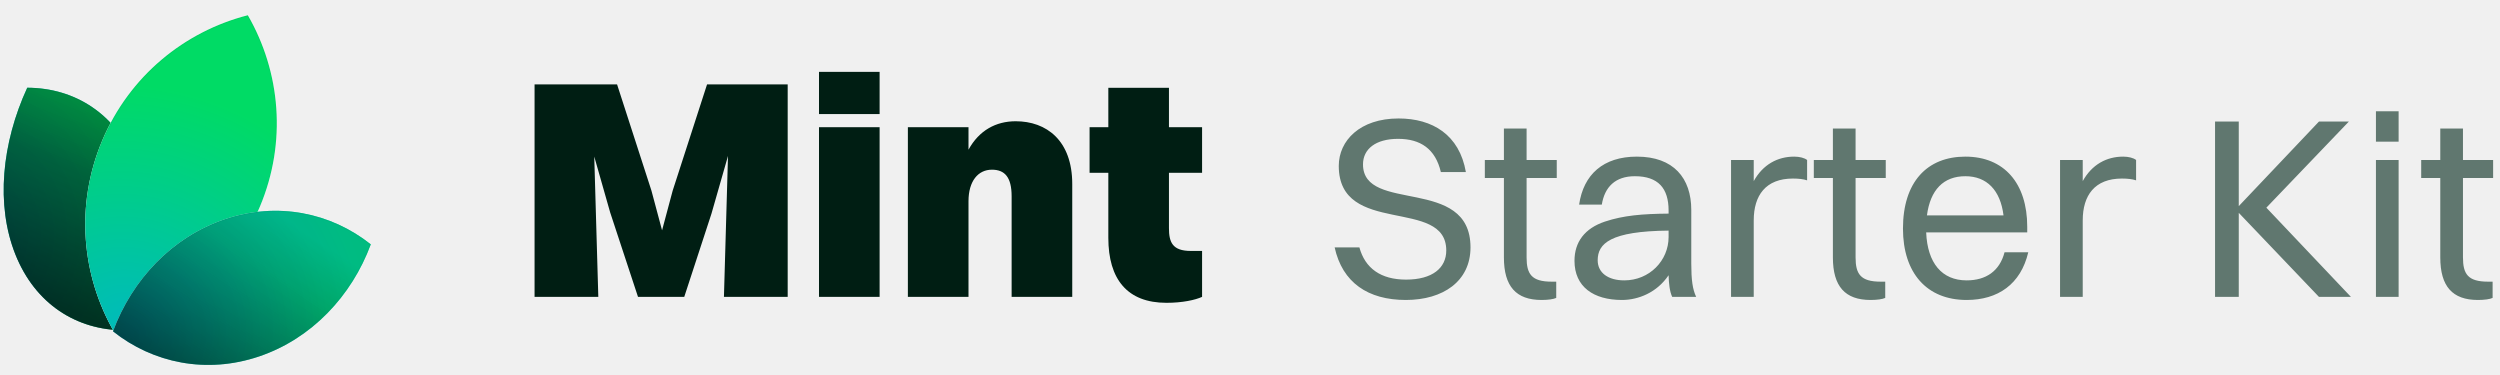
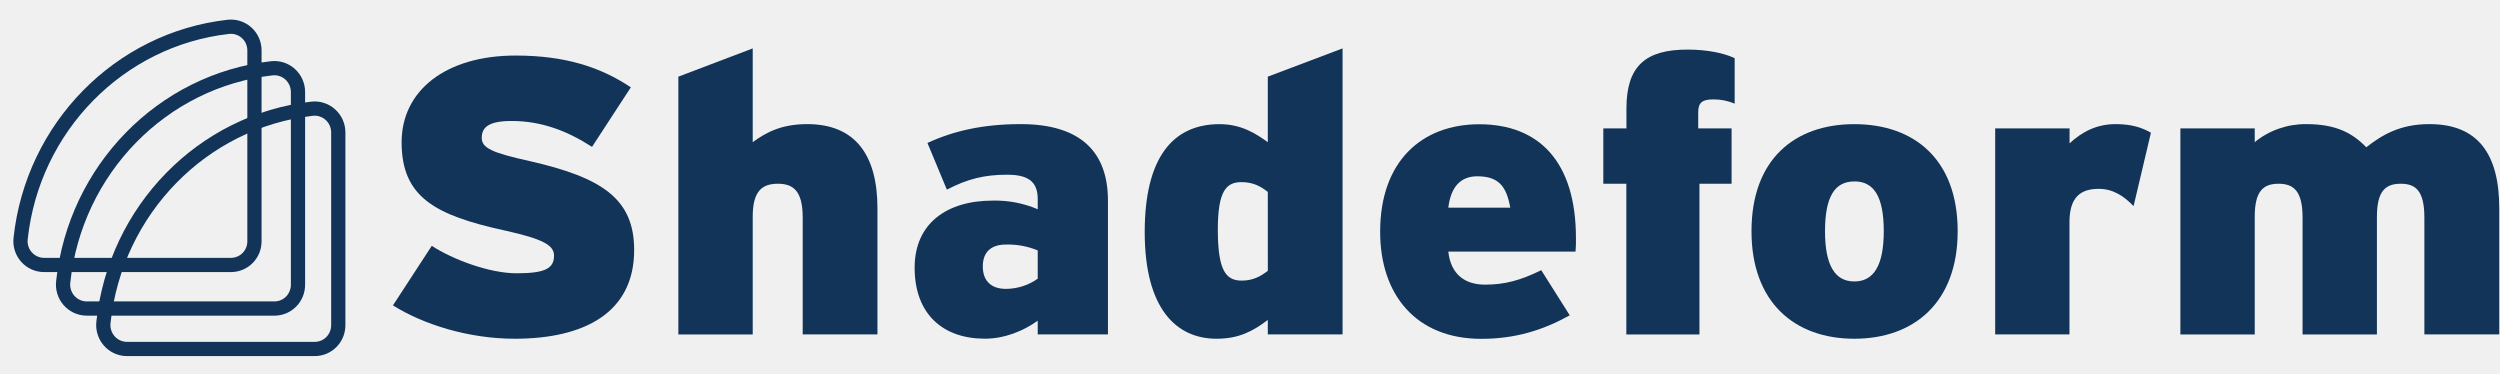
- <svg xmlns="http://www.w3.org/2000/svg" width="160" height="24" viewBox="0 0 160 24" fill="none">
-   <path d="M7.953 21.139C4.896 21.13 2.255 19.458 0.987 16.29C-0.28 13.121 0.109 9.163 1.744 5.615C4.801 5.624 7.442 7.296 8.71 10.465C9.977 13.633 9.588 17.591 7.953 21.139Z" fill="white" />
-   <path d="M7.953 21.139C4.896 21.13 2.255 19.458 0.987 16.29C-0.28 13.121 0.109 9.163 1.744 5.615C4.801 5.624 7.442 7.296 8.71 10.465C9.977 13.633 9.588 17.591 7.953 21.139Z" fill="url(#paint0_radial_115_86)" />
-   <path d="M7.953 21.139C4.896 21.13 2.255 19.458 0.987 16.29C-0.28 13.121 0.109 9.163 1.744 5.615C4.801 5.624 7.442 7.296 8.71 10.465C9.977 13.633 9.588 17.591 7.953 21.139Z" fill="black" fill-opacity="0.5" style="mix-blend-mode:hard-light" />
-   <path d="M7.953 21.139C4.896 21.13 2.255 19.458 0.987 16.29C-0.28 13.121 0.109 9.163 1.744 5.615C4.801 5.624 7.442 7.296 8.71 10.465C9.977 13.633 9.588 17.591 7.953 21.139Z" fill="url(#paint1_linear_115_86)" fill-opacity="0.5" style="mix-blend-mode:hard-light" />
-   <path d="M7.935 21.111C4.897 21.096 2.274 19.431 1.013 16.279C-0.248 13.124 0.136 9.182 1.762 5.643C4.8 5.659 7.423 7.324 8.684 10.476C9.945 13.63 9.561 17.572 7.935 21.111Z" stroke="url(#paint2_linear_115_86)" stroke-opacity="0.05" stroke-width="0.056" />
-   <path d="M7.31 21.257C11.354 20.221 14.884 17.375 16.628 13.236C18.373 9.097 17.945 4.587 15.86 0.976C11.816 2.012 8.287 4.858 6.542 8.998C4.797 13.137 5.225 17.646 7.31 21.257Z" fill="white" />
-   <path d="M7.31 21.257C11.354 20.221 14.884 17.375 16.628 13.236C18.373 9.097 17.945 4.587 15.86 0.976C11.816 2.012 8.287 4.858 6.542 8.998C4.797 13.137 5.225 17.646 7.31 21.257Z" fill="url(#paint3_radial_115_86)" />
-   <path d="M16.602 13.225C14.864 17.349 11.351 20.187 7.324 21.225C5.253 17.624 4.829 13.132 6.568 9.009C8.306 4.885 11.819 2.047 15.846 1.009C17.918 4.61 18.341 9.101 16.602 13.225Z" stroke="url(#paint4_linear_115_86)" stroke-opacity="0.05" stroke-width="0.056" />
-   <path d="M7.234 21.207C9.789 23.237 13.21 23.951 16.577 22.814C19.944 21.677 22.506 18.945 23.73 15.638C21.175 13.608 17.754 12.894 14.387 14.031C11.02 15.168 8.458 17.901 7.234 21.207Z" fill="white" />
-   <path d="M7.234 21.207C9.789 23.237 13.21 23.951 16.577 22.814C19.944 21.677 22.506 18.945 23.73 15.638C21.175 13.608 17.754 12.894 14.387 14.031C11.02 15.168 8.458 17.901 7.234 21.207Z" fill="url(#paint5_radial_115_86)" />
-   <path d="M7.234 21.207C9.789 23.237 13.21 23.951 16.577 22.814C19.944 21.677 22.506 18.945 23.73 15.638C21.175 13.608 17.754 12.894 14.387 14.031C11.02 15.168 8.458 17.901 7.234 21.207Z" fill="black" fill-opacity="0.2" style="mix-blend-mode:hard-light" />
-   <path d="M7.234 21.207C9.789 23.237 13.21 23.951 16.577 22.814C19.944 21.677 22.506 18.945 23.73 15.638C21.175 13.608 17.754 12.894 14.387 14.031C11.02 15.168 8.458 17.901 7.234 21.207Z" fill="url(#paint6_linear_115_86)" fill-opacity="0.5" style="mix-blend-mode:hard-light" />
-   <path d="M16.568 22.787C13.218 23.918 9.814 23.212 7.267 21.198C8.492 17.907 11.044 15.189 14.396 14.058C17.747 12.927 21.15 13.633 23.697 15.648C22.472 18.938 19.92 21.656 16.568 22.787Z" stroke="url(#paint7_linear_115_86)" stroke-opacity="0.05" stroke-width="0.056" />
-   <path d="M34.212 19V5.4H39.492L41.692 12.2L42.372 14.74L43.052 12.2L45.252 5.4H50.412V19H46.332L46.592 9.98L45.532 13.68L43.792 19H40.832L39.052 13.6L38.032 10.02L38.292 19H34.212ZM52.416 7.3V4.6H56.295V7.3H52.416ZM52.416 19V8.14H56.295V19H52.416ZM58.104 19V8.14H61.984V9.58C62.664 8.34 63.744 7.76 65.004 7.76C66.964 7.76 68.624 8.98 68.624 11.78V19H64.744V12.56C64.744 11.34 64.304 10.86 63.484 10.86C62.604 10.86 61.984 11.58 61.984 12.88V19H58.104ZM70.933 15.22V11.06H69.733V8.14H70.933V5.62H74.813V8.14H76.933V11.06H74.813V14.6C74.813 15.5 75.033 16.06 76.213 16.06H76.933V19C76.493 19.2 75.673 19.38 74.653 19.38C72.153 19.38 70.933 17.88 70.933 15.22Z" fill="#001E13" />
-   <path d="M87.232 10.519C87.232 13.687 94.112 11.229 94.112 15.832C94.112 17.994 92.364 19.198 89.971 19.198C87.562 19.198 85.912 18.093 85.417 15.832H87.001C87.364 17.169 88.371 17.895 89.987 17.895C91.671 17.895 92.561 17.152 92.561 16.03C92.561 12.598 85.681 15.155 85.681 10.618C85.681 9.001 87.034 7.582 89.509 7.582C91.671 7.582 93.403 8.621 93.816 11.014H92.215C91.868 9.529 90.912 8.886 89.476 8.886C88.057 8.886 87.232 9.529 87.232 10.519ZM96.25 16.476V11.393H95.029V10.239H96.25V8.226H97.702V10.239H99.632V11.393H97.702V16.476C97.702 17.532 98.015 18.026 99.302 18.026H99.599V19.066C99.434 19.148 99.071 19.198 98.659 19.198C97.025 19.198 96.25 18.323 96.25 16.476ZM102.516 13.093H101.064C101.345 11.162 102.615 10.024 104.76 10.024C107.103 10.024 108.242 11.393 108.242 13.44V16.888C108.242 17.895 108.324 18.521 108.555 19H107.021C106.856 18.654 106.806 18.142 106.79 17.614C106.047 18.72 104.859 19.198 103.803 19.198C101.988 19.198 100.767 18.357 100.767 16.69C100.767 15.486 101.427 14.611 102.714 14.182C103.902 13.786 105.107 13.687 106.79 13.671V13.473C106.79 12.053 106.13 11.278 104.628 11.278C103.374 11.278 102.698 11.971 102.516 13.093ZM102.252 16.657C102.252 17.465 102.929 17.944 103.952 17.944C105.569 17.944 106.79 16.674 106.79 15.172V14.759C103.061 14.793 102.252 15.585 102.252 16.657ZM110.787 19V10.239H112.239V11.591C112.833 10.519 113.774 10.024 114.83 10.024C115.176 10.024 115.49 10.107 115.655 10.239V11.542C115.407 11.46 115.094 11.427 114.747 11.427C112.998 11.427 112.239 12.515 112.239 14.1V19H110.787ZM117.305 16.476V11.393H116.084V10.239H117.305V8.226H118.757V10.239H120.688V11.393H118.757V16.476C118.757 17.532 119.071 18.026 120.358 18.026H120.655V19.066C120.49 19.148 120.127 19.198 119.714 19.198C118.081 19.198 117.305 18.323 117.305 16.476ZM129.809 16.145C129.33 18.192 127.862 19.198 125.865 19.198C123.324 19.198 121.79 17.482 121.79 14.627C121.79 11.658 123.324 10.024 125.783 10.024C128.258 10.024 129.743 11.723 129.743 14.512V14.875H123.275C123.357 16.838 124.281 17.944 125.865 17.944C127.103 17.944 127.977 17.35 128.291 16.145H129.809ZM125.783 11.278C124.38 11.278 123.539 12.152 123.324 13.786H128.225C128.027 12.169 127.152 11.278 125.783 11.278ZM131.843 19V10.239H133.295V11.591C133.889 10.519 134.829 10.024 135.885 10.024C136.232 10.024 136.545 10.107 136.71 10.239V11.542C136.463 11.46 136.149 11.427 135.803 11.427C134.054 11.427 133.295 12.515 133.295 14.1V19H131.843ZM141.763 19V7.78H143.281V13.192L148.413 7.78H150.327L145.047 13.291L150.459 19H148.413L143.281 13.621V19H141.763ZM152.06 9.067V7.12H153.512V9.067H152.06ZM152.06 19V10.239H153.512V19H152.06ZM156.178 16.476V11.393H154.957V10.239H156.178V8.226H157.63V10.239H159.56V11.393H157.63V16.476C157.63 17.532 157.943 18.026 159.23 18.026H159.527V19.066C159.362 19.148 158.999 19.198 158.587 19.198C156.953 19.198 156.178 18.323 156.178 16.476Z" fill="#002719" fill-opacity="0.6" />
-   <defs>
-     <radialGradient id="paint0_radial_115_86" cx="0" cy="0" r="1" gradientUnits="userSpaceOnUse" gradientTransform="translate(-3.00503 15.023) rotate(-10.029) scale(17.9572 17.784)">
-       <stop stop-color="#00B0BB" />
-       <stop offset="1" stop-color="#00DB65" />
-     </radialGradient>
-     <linearGradient id="paint1_linear_115_86" x1="7.39" y1="4.813" x2="1.63" y2="18.689" gradientUnits="userSpaceOnUse">
-       <stop stop-color="#18E299" />
-       <stop offset="1" />
-     </linearGradient>
-     <linearGradient id="paint2_linear_115_86" x1="7.948" y1="8.016" x2="1.761" y2="18.746" gradientUnits="userSpaceOnUse">
-       <stop />
-       <stop offset="1" stop-opacity="0" />
-     </linearGradient>
-     <radialGradient id="paint3_radial_115_86" cx="0" cy="0" r="1" gradientUnits="userSpaceOnUse" gradientTransform="translate(8.11404 20.8822) rotate(-75.7542) scale(21.6246 23.7772)">
-       <stop stop-color="#00BBBB" />
-       <stop offset="0.713" stop-color="#00DB65" />
-     </radialGradient>
-     <linearGradient id="paint4_linear_115_86" x1="7.602" y1="5.871" x2="15.556" y2="16.372" gradientUnits="userSpaceOnUse">
-       <stop />
-       <stop offset="1" stop-opacity="0" />
-     </linearGradient>
-     <radialGradient id="paint5_radial_115_86" cx="0" cy="0" r="1" gradientUnits="userSpaceOnUse" gradientTransform="translate(7.84537 21.5181) rotate(-20.3525) scale(18.5603 17.32)">
-       <stop stop-color="#00B0BB" />
-       <stop offset="1" stop-color="#00DB65" />
-     </radialGradient>
-     <linearGradient id="paint6_linear_115_86" x1="16.808" y1="13.007" x2="10.041" y2="22.994" gradientUnits="userSpaceOnUse">
-       <stop stop-color="#00B1BC" />
-       <stop offset="1" />
-     </linearGradient>
-     <linearGradient id="paint7_linear_115_86" x1="16.808" y1="13.007" x2="14.169" y2="23.841" gradientUnits="userSpaceOnUse">
-       <stop />
-       <stop offset="1" stop-opacity="0" />
-     </linearGradient>
-   </defs>
+ <svg xmlns="http://www.w3.org/2000/svg" width="878" height="131" viewBox="0 0 878 131" fill="none">
+   <path d="M109.539 38.188C71.113 42.55 40.601 73.742 36.339 113.105C36.193 114.281 36.294 115.475 36.637 116.608C36.98 117.741 37.556 118.789 38.327 119.681C39.099 120.574 40.049 121.292 41.114 121.788C42.18 122.284 43.338 122.546 44.511 122.559H110.576C111.665 122.554 112.743 122.333 113.747 121.907C114.75 121.48 115.661 120.858 116.426 120.075C117.19 119.292 117.794 118.364 118.203 117.344C118.611 116.324 118.815 115.233 118.805 114.134V46.505C118.803 45.323 118.553 44.154 118.073 43.076C117.593 41.998 116.892 41.035 116.017 40.25C115.142 39.464 114.113 38.875 112.996 38.519C111.88 38.164 110.702 38.051 109.539 38.188Z" stroke="#113458" stroke-width="5" stroke-miterlimit="10" />
+   <path d="M95.408 23.986C56.982 28.347 26.47 59.539 22.208 98.903C22.062 100.078 22.163 101.272 22.506 102.406C22.849 103.539 23.425 104.586 24.197 105.479C24.968 106.372 25.918 107.089 26.984 107.585C28.049 108.081 29.207 108.344 30.38 108.356H96.445C97.53 108.349 98.603 108.127 99.603 107.702C100.602 107.276 101.509 106.656 102.271 105.877C103.034 105.097 103.636 104.174 104.045 103.159C104.454 102.144 104.662 101.058 104.655 99.963V66.145V32.328C104.656 31.145 104.41 29.976 103.932 28.896C103.455 27.817 102.756 26.851 101.883 26.063C101.01 25.276 99.982 24.683 98.866 24.325C97.75 23.967 96.572 23.851 95.408 23.986Z" stroke="#113458" stroke-width="5" stroke-miterlimit="10" />
+   <path d="M80.155 9.432C41.886 13.75 11.499 44.695 7.255 83.673C7.109 84.839 7.21 86.023 7.552 87.147C7.893 88.271 8.466 89.31 9.235 90.196C10.003 91.081 10.949 91.794 12.01 92.286C13.072 92.778 14.224 93.04 15.393 93.053H81.188C83.365 93.038 85.447 92.156 86.979 90.601C88.511 89.047 89.369 86.945 89.364 84.756V17.703C89.366 16.53 89.121 15.37 88.646 14.299C88.171 13.228 87.475 12.271 86.605 11.489C85.736 10.708 84.711 10.121 83.599 9.766C82.487 9.411 81.314 9.297 80.155 9.432Z" stroke="#113458" stroke-width="5" stroke-miterlimit="10" />
+   <path d="M180.795 118.964C164.402 118.964 148.59 113.888 138 107.253L151.636 86.334C159.035 91.156 171.946 95.978 181.375 95.978C191.385 95.978 194.576 94.325 194.576 89.778C194.576 86.196 190.949 83.978 177.313 80.961C152.797 75.588 141.046 69.251 141.046 49.963C141.046 31.778 156.569 19.509 181.085 19.509C198.348 19.509 210.824 23.504 221.551 30.668L207.922 51.58C198.928 45.779 189.934 42.487 179.634 42.487C171.236 42.487 169.189 44.967 169.189 48.411C169.189 51.993 172.816 53.647 185.872 56.54C211.404 62.341 222.719 69.766 222.719 87.813C222.719 109.856 205.166 118.964 180.795 118.964Z" fill="#113458" />
+   <path d="M281.906 117.441V76.379C281.906 67.01 278.57 64.53 273.202 64.53C267.69 64.53 264.353 67.01 264.353 76.132V117.463H238.241V26.919L264.353 17V49.927C269.133 46.454 274.477 43.59 283.502 43.59C300.185 43.59 308.163 54.198 308.163 73.21V117.441H281.906Z" fill="#113458" />
+   <path d="M364.449 117.441V112.619C359.517 116.201 352.844 118.949 345.881 118.949C331.084 118.949 321.219 110.248 321.219 94.013C321.219 78.445 332.535 70.454 348.637 70.454C354.081 70.325 359.485 71.361 364.449 73.485V69.903C364.449 63.566 360.823 61.362 353.714 61.362C345.881 61.362 339.971 62.739 332.535 66.597L325.717 50.202C335.001 45.932 345.301 43.59 358.502 43.59C379.827 43.59 389.111 53.647 389.111 70.454V117.441H364.449ZM364.449 87.951C360.934 86.482 357.118 85.776 353.279 85.885C347.935 85.885 345.156 88.64 345.156 93.6C345.156 98.146 347.622 101.453 353.279 101.453C357.312 101.433 361.23 100.176 364.449 97.871V87.951Z" fill="#113458" />
+   <path d="M445.252 117.441V112.365C440.159 116.201 435.242 118.964 427.263 118.964C413.047 118.964 402.022 108.356 402.022 81.49C402.022 55.59 411.741 43.604 428.279 43.604C435.967 43.604 441.045 46.91 445.252 49.941V26.919L471.509 17V117.441H445.252ZM445.252 67.409C442.64 65.343 440.029 63.965 435.967 63.965C430.623 63.965 427.698 67.133 427.698 80.642C427.698 95.144 430.6 98.552 436.097 98.552C439.869 98.552 442.625 97.174 445.259 95.108L445.252 67.409Z" fill="#113458" />
+   <path d="M553.326 88.365H508.646C509.516 96.341 514.449 99.966 521.557 99.966C528.23 99.966 533.773 98.588 541.286 94.89L551.296 110.734C541.866 115.976 532.147 119 520.251 119C497.346 119 484.71 103.57 484.71 81.389C484.71 56.453 499.507 43.64 519.526 43.64C540.416 43.64 553.472 56.692 553.472 83.593C553.508 85.185 553.459 86.777 553.326 88.365ZM518.801 61.913C512.853 61.913 509.516 65.77 508.646 72.934H530.406C529.1 65.632 526.489 61.913 518.801 61.913Z" fill="#113458" />
+   <path d="M601.634 34.91C597.717 34.91 596.412 36.15 596.412 39.456V45.105H608.131V64.53H596.847V117.463H571.17V64.53H563.084V45.105H571.208V38.079C571.208 23.2 577.881 17.413 592.678 17.413C599.496 17.413 605.589 18.653 609.216 20.444V36.397C606.832 35.384 604.245 34.877 601.634 34.91Z" fill="#113458" />
+   <path d="M651.247 118.964C630.212 118.964 615.125 106.151 615.125 81.215C615.125 56.003 630.212 43.604 651.247 43.604C672.281 43.604 687.536 55.989 687.536 81.201C687.536 106.137 672.266 118.964 651.247 118.964ZM651.247 63.718C644.429 63.718 640.947 68.954 640.947 81.215C640.947 93.201 644.429 98.849 651.247 98.849C658.065 98.849 661.577 93.186 661.577 81.201C661.577 68.932 658.065 63.704 651.247 63.704V63.718Z" fill="#113458" />
+   <path d="M749.312 72.383C745.975 68.939 742.196 66.321 737.096 66.321C730.705 66.321 726.796 69.222 726.796 78.032V117.441H700.707V45.105H726.827V50.34C731.316 46.207 736.401 43.59 743.074 43.59C748.587 43.59 752.358 44.829 755.405 46.62L749.312 72.383Z" fill="#113458" />
+   <path d="M851.439 117.441V76.379C851.439 67.01 848.385 64.53 843.17 64.53C837.826 64.53 834.772 67.01 834.772 76.132V117.463H808.66V76.379C808.66 67.01 805.468 64.53 800.261 64.53C794.916 64.53 791.862 67.01 791.862 76.132V117.463H765.75V45.105H791.862V49.927C796.889 45.782 803.339 43.528 809.996 43.59C820.441 43.59 826.243 46.758 831.03 51.718C836.543 47.447 842.781 43.59 853.226 43.59C870.344 43.59 877.742 54.198 877.742 73.21V117.441H851.439Z" fill="#113458" />
</svg>
